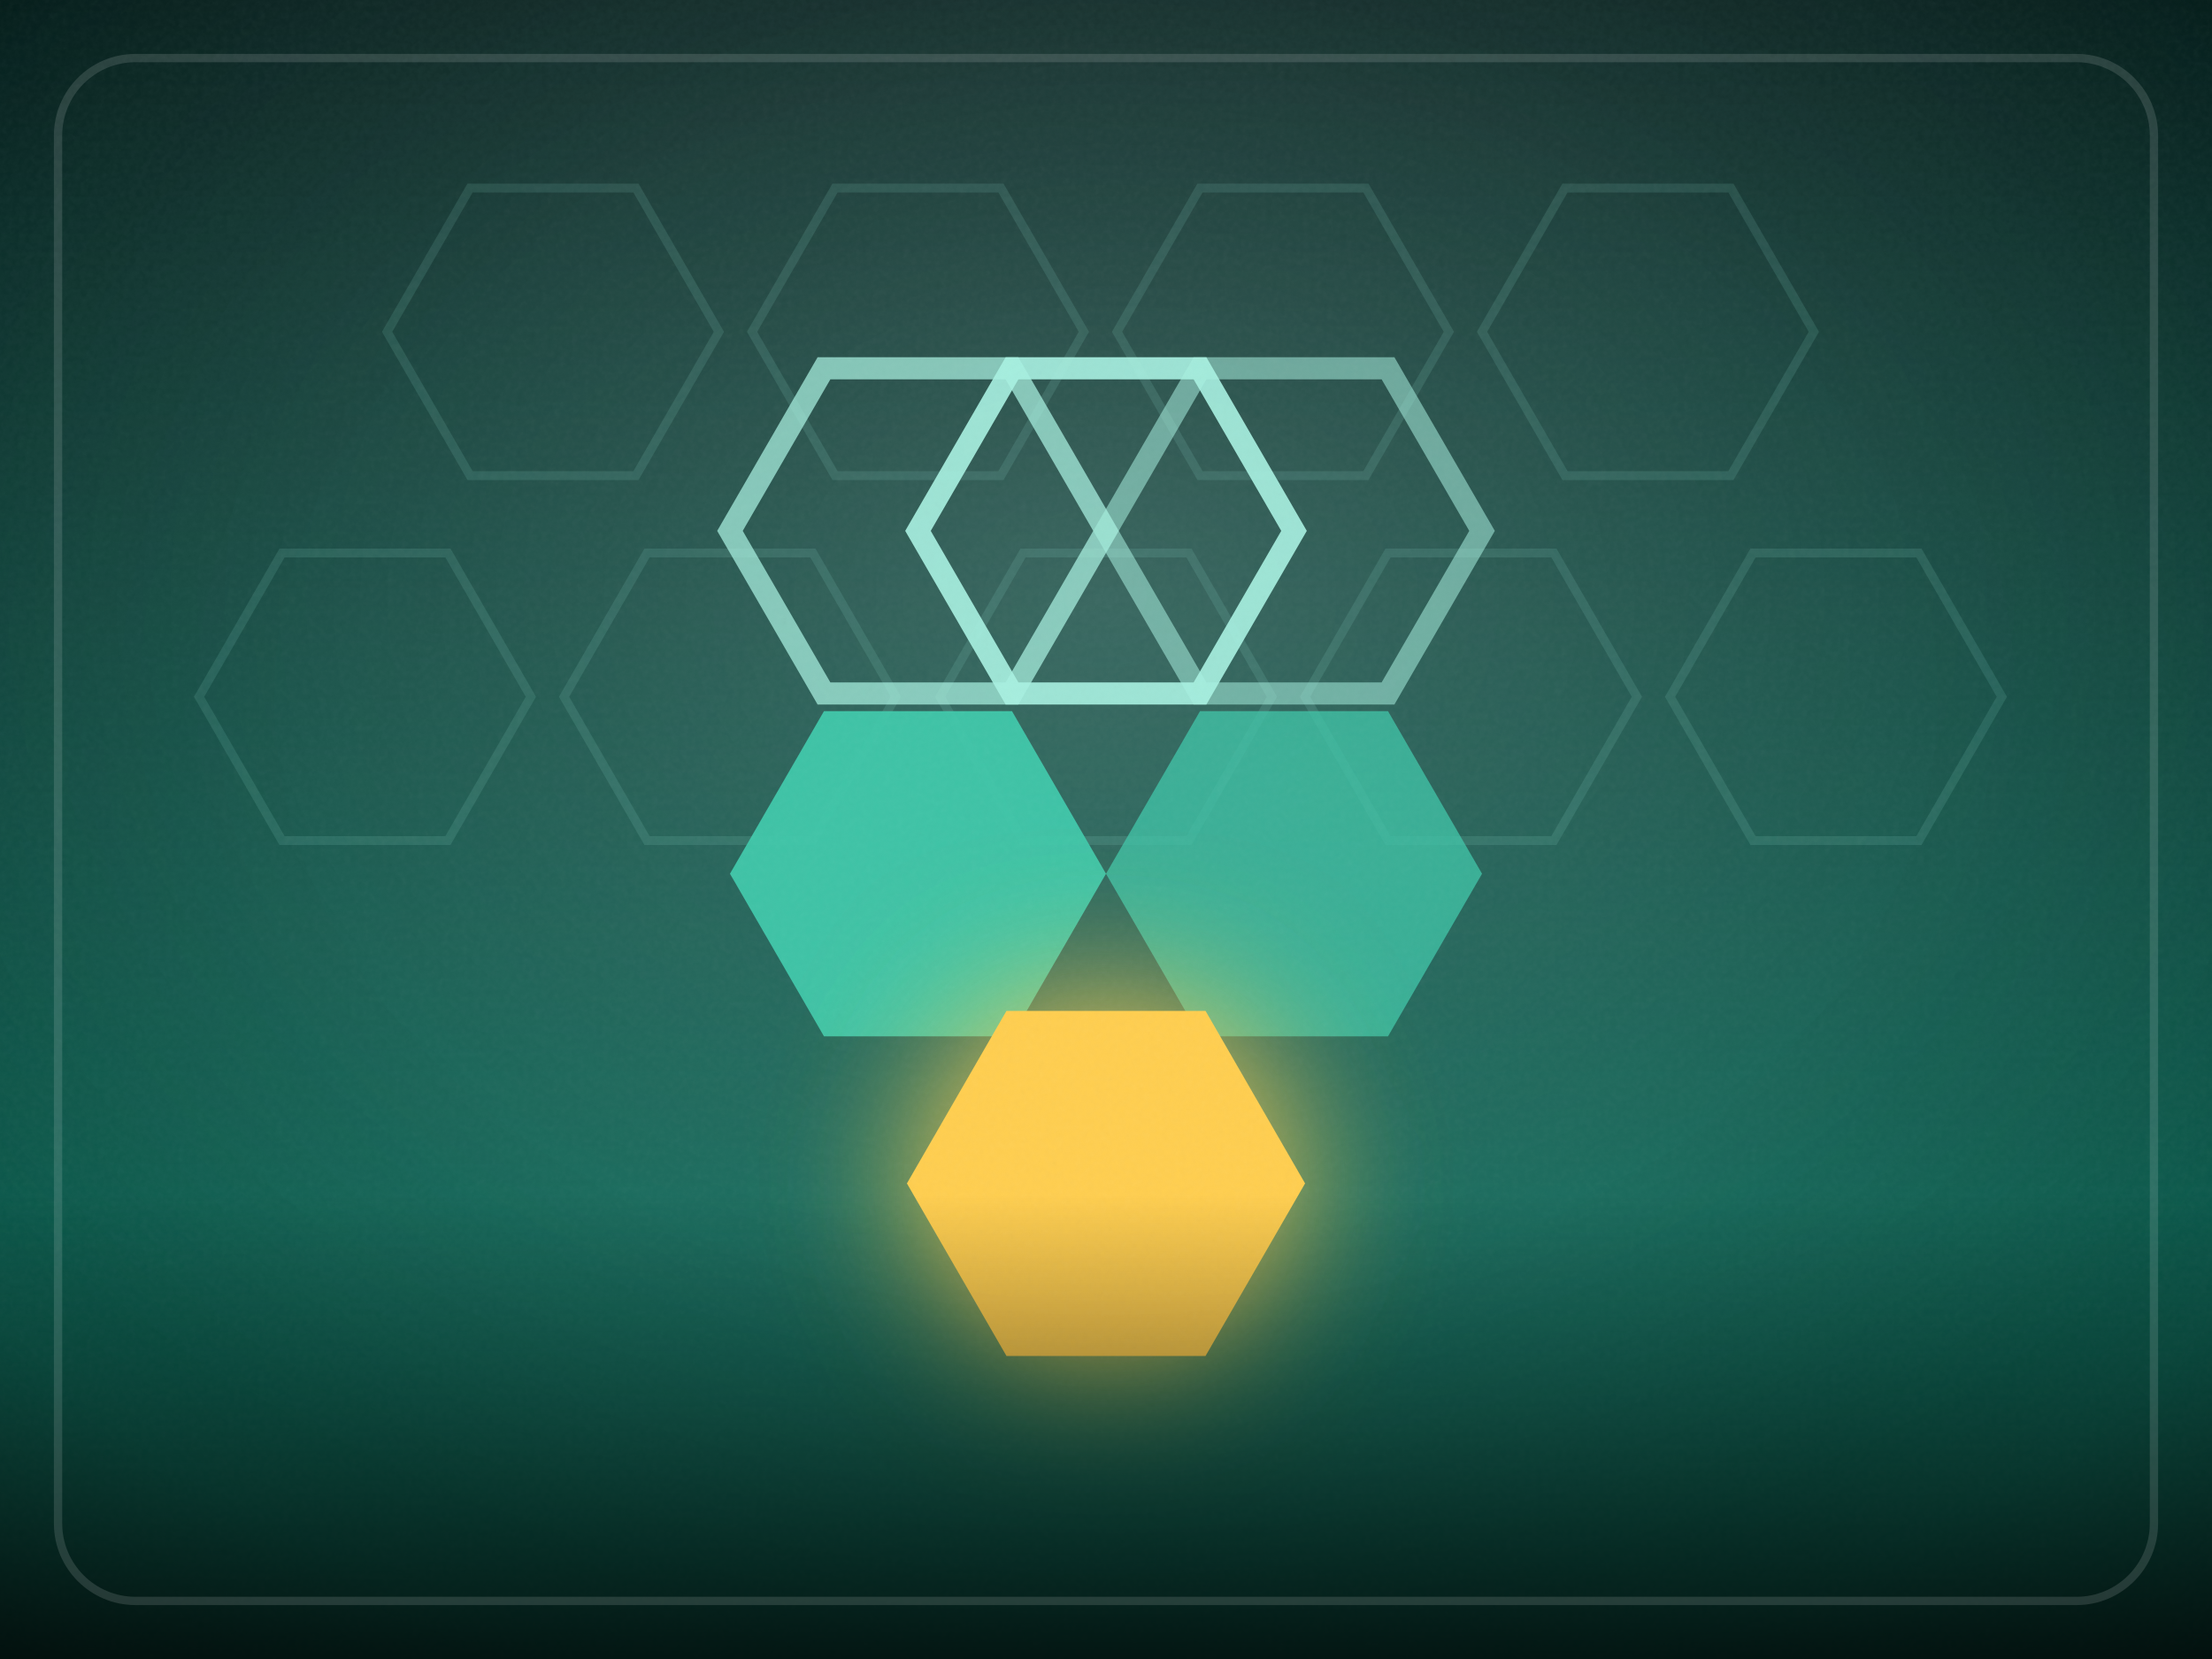
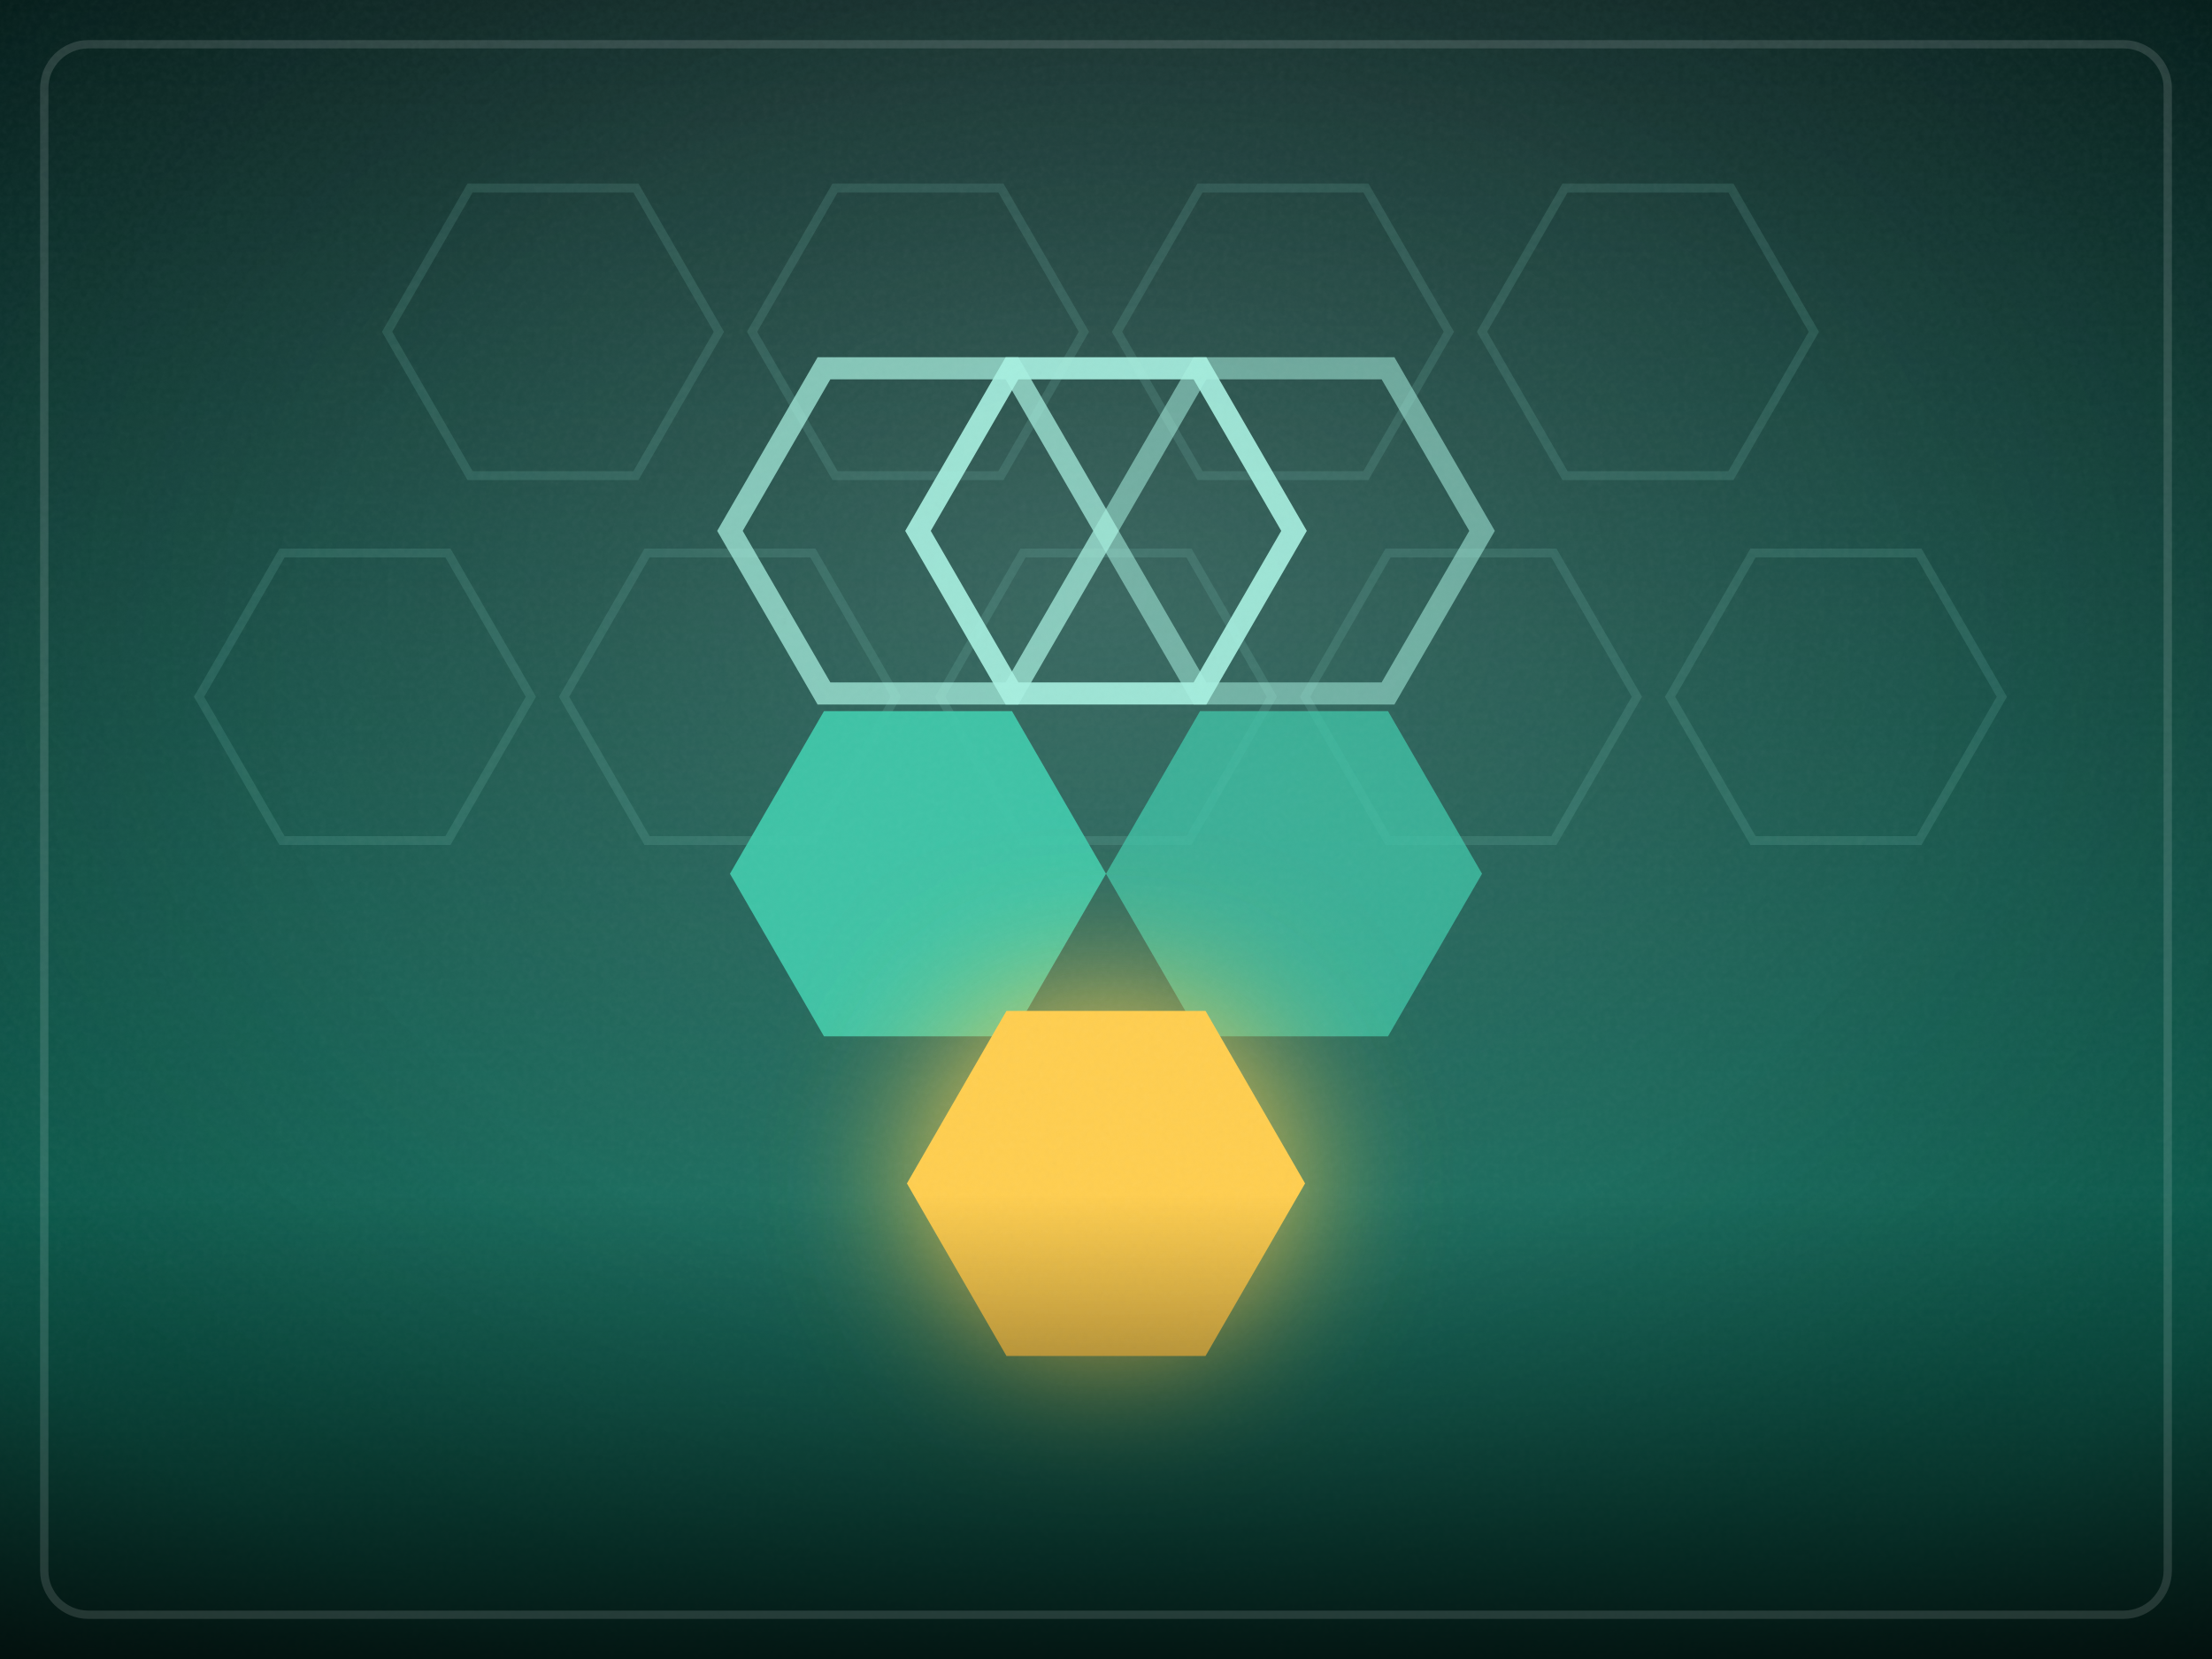
<svg xmlns="http://www.w3.org/2000/svg" viewBox="0 0 400 300" role="img" aria-label="HEXTRIS 封面">
  <defs>
    <linearGradient id="bg" x1="0" y1="0" x2="0" y2="1">
      <stop offset="0" stop-color="#04211E" />
      <stop offset="1" stop-color="#0E7A66" />
    </linearGradient>
    <radialGradient id="gl" cx="0.5" cy="0.36" r="0.62">
      <stop offset="0" stop-color="#fff" stop-opacity="0.2" />
      <stop offset="1" stop-color="#fff" stop-opacity="0" />
    </radialGradient>
    <radialGradient id="vg" cx="0.5" cy="0.42" r="0.8">
      <stop offset="0.45" stop-color="#000" stop-opacity="0" />
      <stop offset="0.78" stop-color="#000" stop-opacity="0.12" />
      <stop offset="1" stop-color="#000" stop-opacity="0.4" />
    </radialGradient>
    <linearGradient id="sc" x1="0" y1="0" x2="0" y2="1">
      <stop offset="0" stop-color="#000" stop-opacity="0" />
      <stop offset="0.45" stop-color="#000" stop-opacity="0.34" />
      <stop offset="1" stop-color="#000" stop-opacity="0.8" />
    </linearGradient>
    <filter id="nz" x="0" y="0" width="100%" height="100%">
      <feTurbulence type="fractalNoise" baseFrequency="0.9" numOctaves="3" stitchTiles="stitch" />
      <feColorMatrix type="saturate" values="0" />
    </filter>
    <filter id="gl2" x="-60%" y="-60%" width="220%" height="220%">
      <feGaussianBlur stdDeviation="14" result="b" />
      <feMerge>
        <feMergeNode in="b" />
        <feMergeNode in="SourceGraphic" />
      </feMerge>
    </filter>
  </defs>
  <rect width="400" height="300" fill="url(#bg)" />
  <rect width="400" height="300" fill="url(#gl)" />
  <g opacity="0.5">
    <polygon points="130.0,60.0 115.0,86.0 85.0,86.0 70.0,60.0 85.0,34.0 115.0,34.0" fill="none" stroke="#8FE0CE" stroke-width="1.6" opacity="0.28" />
    <polygon points="196.0,60.0 181.0,86.0 151.0,86.0 136.0,60.0 151.0,34.0 181.0,34.0" fill="none" stroke="#8FE0CE" stroke-width="1.6" opacity="0.28" />
    <polygon points="262.0,60.0 247.0,86.0 217.0,86.0 202.0,60.0 217.0,34.0 247.0,34.0" fill="none" stroke="#8FE0CE" stroke-width="1.6" opacity="0.28" />
    <polygon points="328.0,60.0 313.0,86.0 283.0,86.0 268.0,60.0 283.0,34.0 313.0,34.0" fill="none" stroke="#8FE0CE" stroke-width="1.6" opacity="0.28" />
    <polygon points="96.0,126.0 81.0,152.0 51.0,152.0 36.0,126.0 51.0,100.0 81.0,100.0" fill="none" stroke="#8FE0CE" stroke-width="1.6" opacity="0.28" />
    <polygon points="162.0,126.0 147.0,152.0 117.0,152.0 102.0,126.0 117.0,100.0 147.0,100.0" fill="none" stroke="#8FE0CE" stroke-width="1.6" opacity="0.28" />
    <polygon points="230.0,126.0 215.0,152.0 185.0,152.0 170.0,126.0 185.0,100.0 215.0,100.0" fill="none" stroke="#8FE0CE" stroke-width="1.6" opacity="0.28" />
    <polygon points="296.0,126.0 281.0,152.0 251.0,152.0 236.0,126.0 251.0,100.0 281.0,100.0" fill="none" stroke="#8FE0CE" stroke-width="1.6" opacity="0.28" />
    <polygon points="362.0,126.0 347.0,152.0 317.0,152.0 302.0,126.0 317.0,100.0 347.0,100.0" fill="none" stroke="#8FE0CE" stroke-width="1.6" opacity="0.28" />
  </g>
  <g>
    <polygon points="234.0,96.0 217.0,125.4 183.0,125.4 166.0,96.0 183.0,66.6 217.0,66.6" fill="none" stroke="#A9F2E2" stroke-width="4" opacity="0.90" />
    <polygon points="200.0,96.0 183.0,125.4 149.0,125.4 132.0,96.0 149.0,66.6 183.0,66.6" fill="none" stroke="#A9F2E2" stroke-width="4" opacity="0.72" />
    <polygon points="268.0,96.0 251.0,125.4 217.0,125.4 200.0,96.0 217.0,66.6 251.0,66.6" fill="none" stroke="#A9F2E2" stroke-width="4" opacity="0.54" />
    <polygon points="200.0,158.0 183.0,187.4 149.0,187.4 132.0,158.0 149.0,128.6 183.0,128.6" fill="#3FC7AA" opacity="0.95" />
    <polygon points="268.0,158.0 251.0,187.4 217.0,187.4 200.0,158.0 217.0,128.6 251.0,128.6" fill="#3FC7AA" opacity="0.75" />
    <polygon points="236.0,214.0 218.0,245.2 182.0,245.2 164.0,214.0 182.0,182.8 218.0,182.8" fill="#FFCE4F" filter="url(#gl2)" />
  </g>
  <rect width="400" height="300" fill="url(#vg)" />
  <rect width="400" height="300" filter="url(#nz)" opacity="0.05" style="mix-blend-mode:normal" />
  <rect y="216" width="400" height="84" fill="url(#sc)" />
-   <rect x="10.5" y="10.5" width="379" height="279" rx="14" fill="none" stroke="#fff" stroke-opacity="0.13" stroke-width="1.5" />
+   <rect x="8" y="8" width="384" height="284" rx="8" fill="none" stroke="#fff" stroke-opacity="0.13" stroke-width="1.5" />
</svg>
